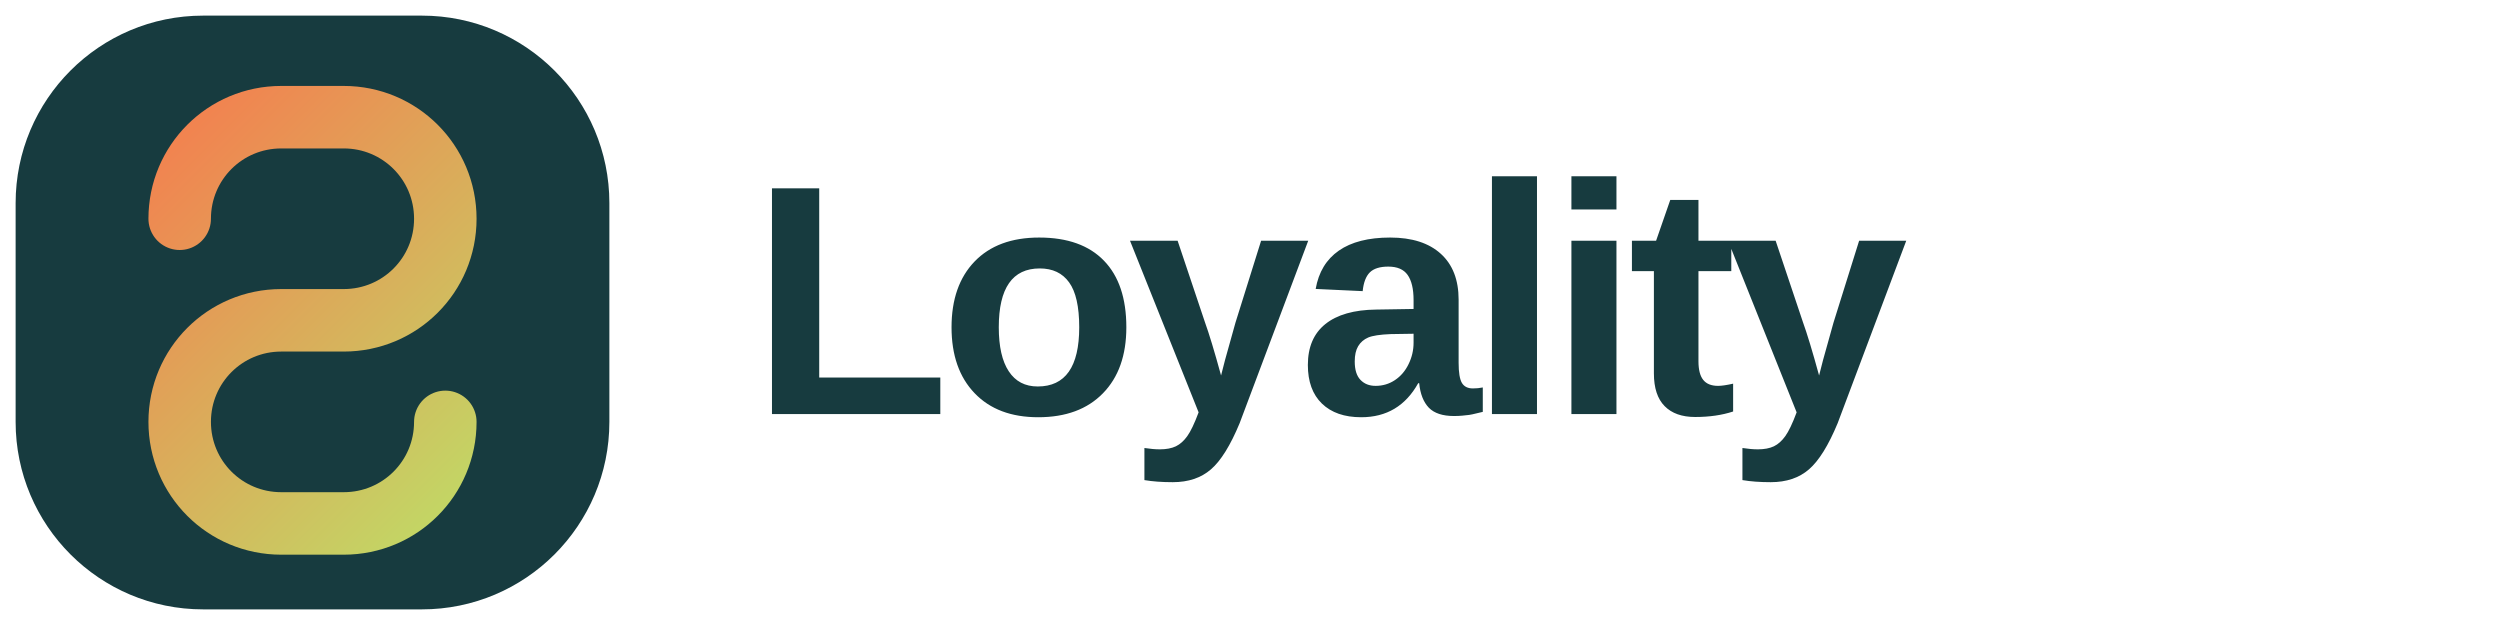
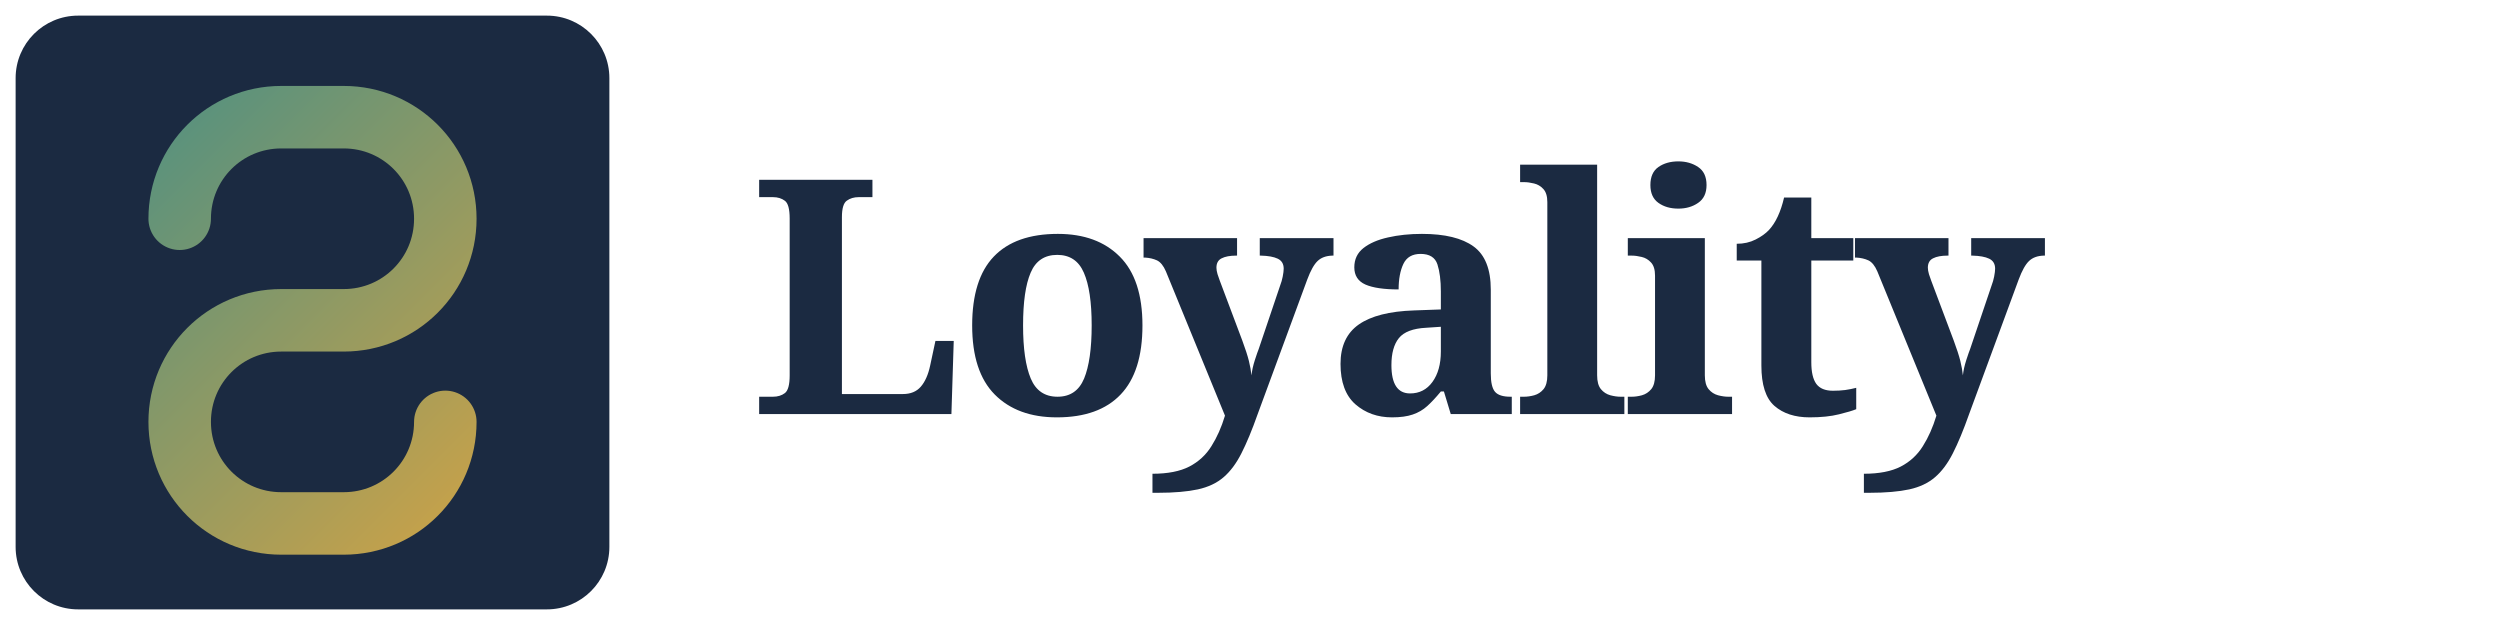
<svg xmlns="http://www.w3.org/2000/svg" viewBox="0 0 320 80" role="img" aria-labelledby="title desc">
  <defs>
    <linearGradient id="loop" x1="8" y1="8" x2="70" y2="70" gradientUnits="userSpaceOnUse">
-       <stop stop-color="#ff6b4a" />
-       <stop offset="1" stop-color="#b9e769" />
+       <stop stop-color="#3E8E8A" />
+       <stop offset="1" stop-color="#D9A441" />
    </linearGradient>
  </defs>
-   <rect x="2" y="2" width="76" height="76" rx="24" fill="#173b3f" />
+   <rect x="2" y="2" width="76" height="76" rx="8" fill="#1B2A41" />
  <path d="M23 28c0-7.2 5.8-13 13-13h8c7.2 0 13 5.8 13 13s-5.8 13-13 13h-8c-7.2 0-13 5.8-13 13s5.8 13 13 13h8c7.2 0 13-5.8 13-13" fill="none" stroke="url(#loop)" stroke-width="8" stroke-linecap="round" />
-   <text x="96" y="53" fill="#173b3f" font-family="Arial, Helvetica, sans-serif" font-size="42" font-weight="750" letter-spacing="-1.5">Loyality</text>
+   <text x="96" y="53" fill="#1B2A41" font-family="'Source Serif 4', Georgia, serif" font-size="42" font-weight="700" letter-spacing="-1">Loyality</text>
</svg>
